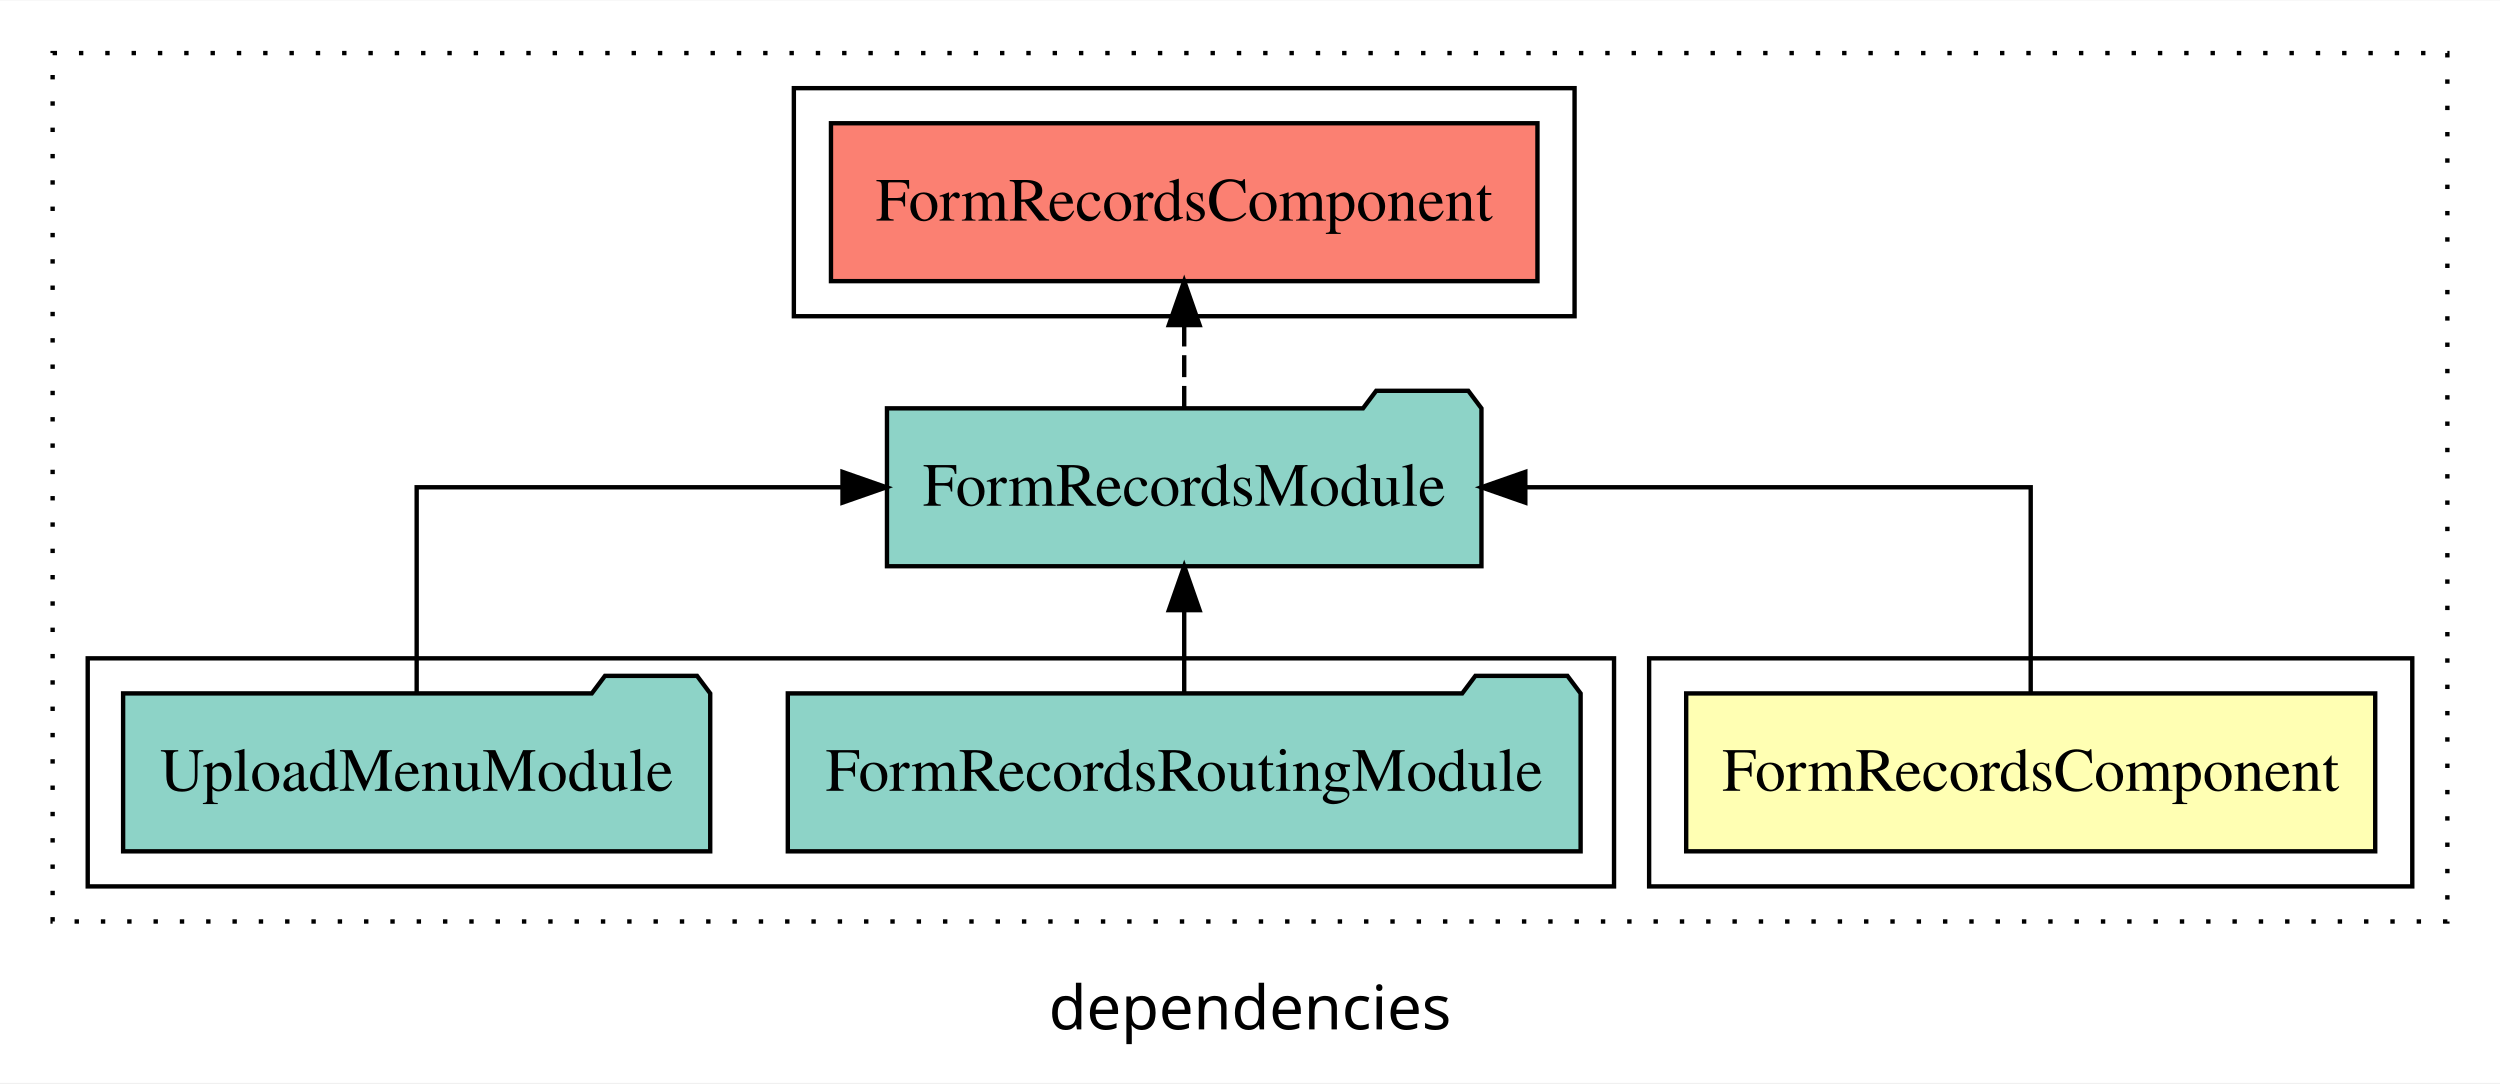
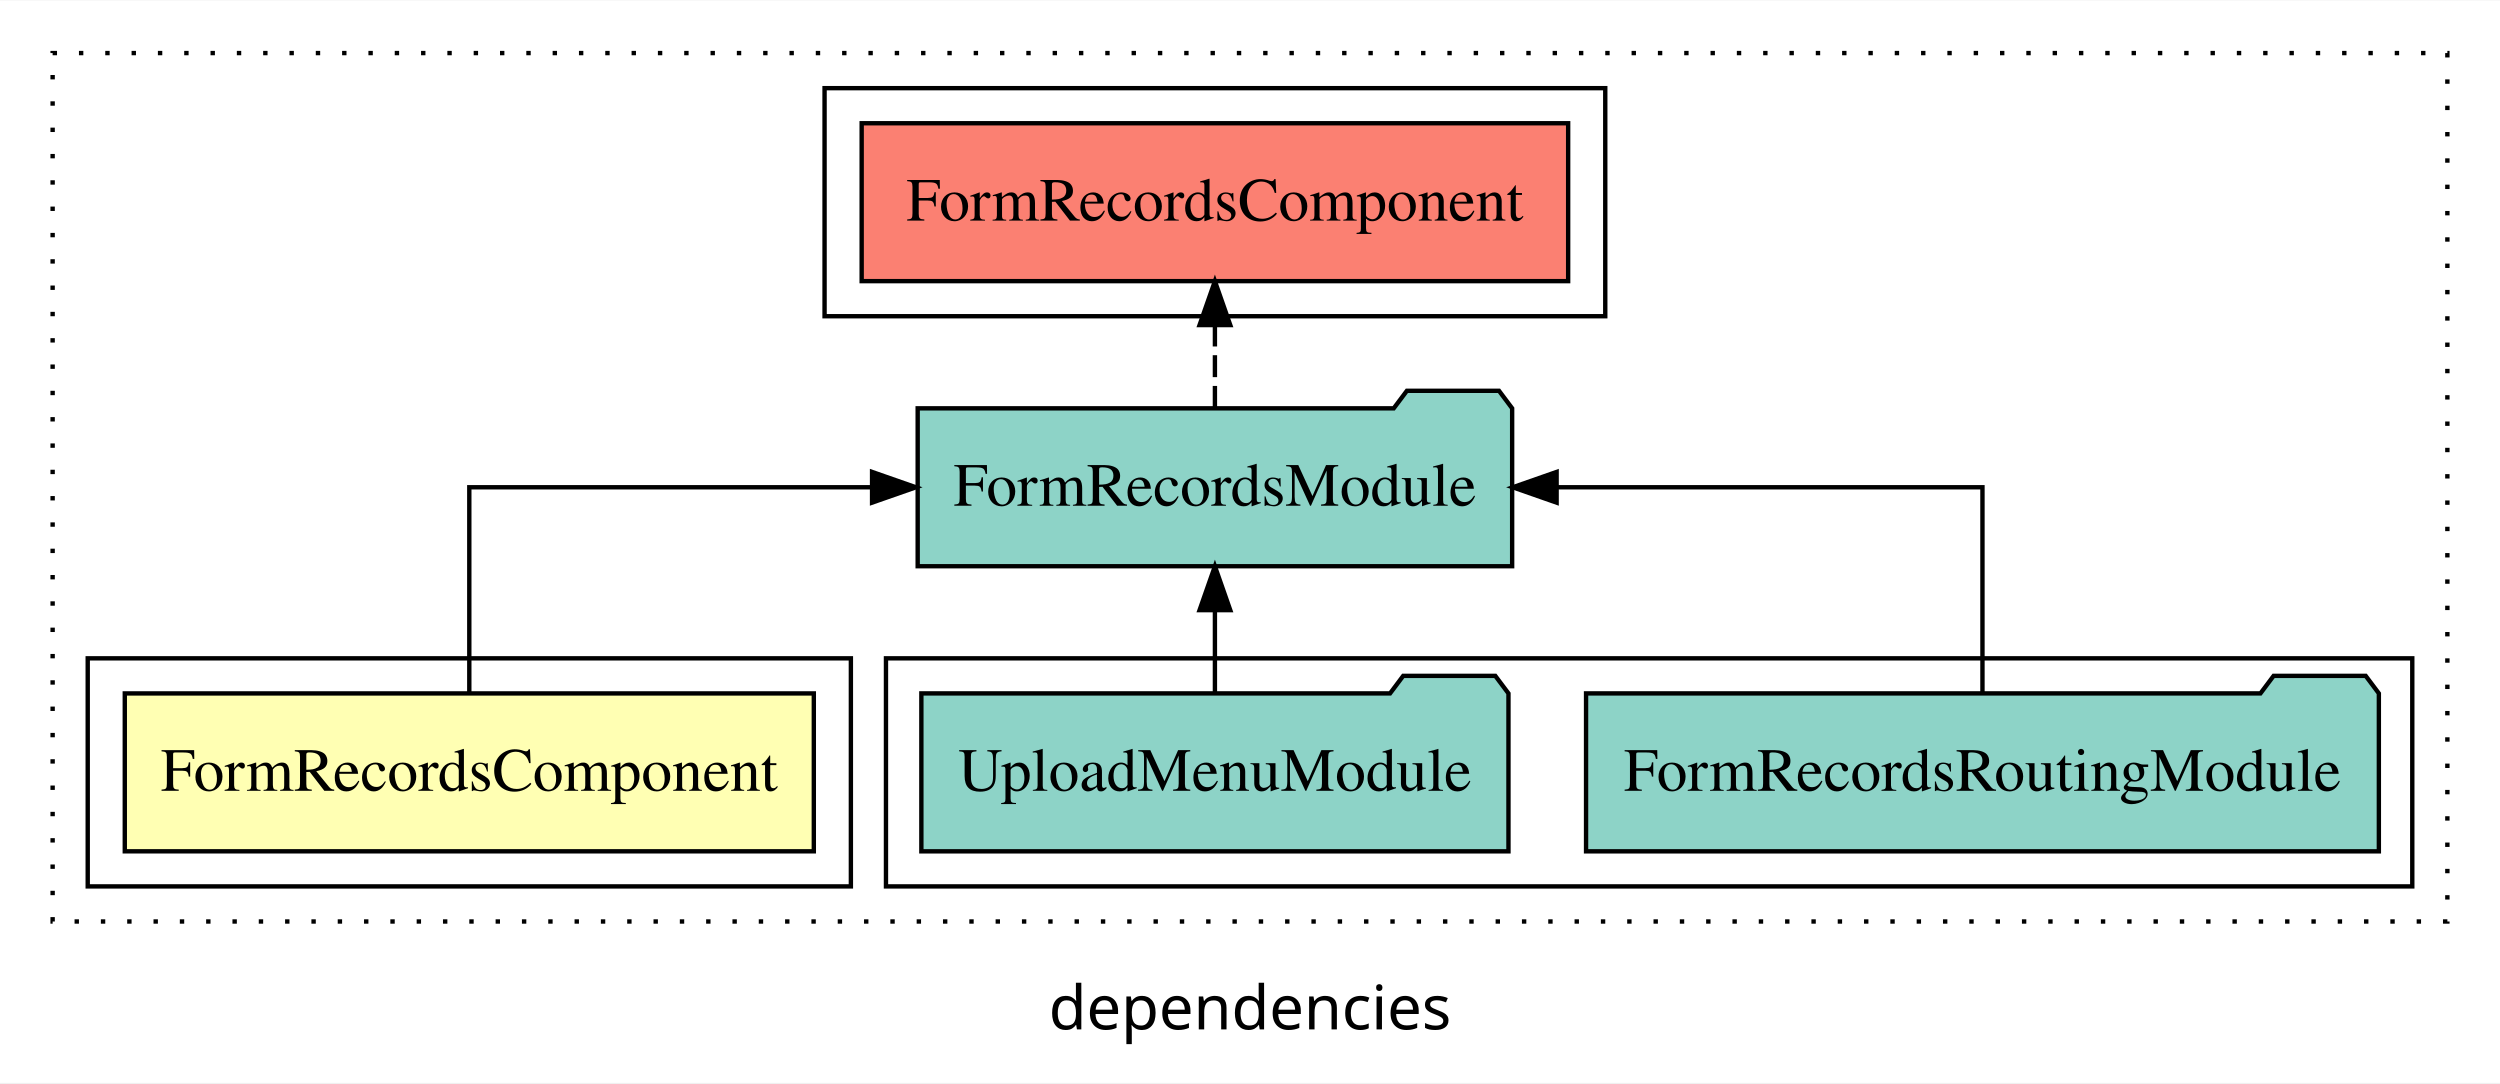
<svg xmlns="http://www.w3.org/2000/svg" width="570pt" height="247pt" viewBox="0.00 0.00 570.00 246.80">
  <g id="graph0" class="graph" transform="scale(1 1) rotate(0) translate(4 242.8)">
    <polygon fill="white" stroke="transparent" points="-4,4 -4,-242.8 566,-242.8 566,4 -4,4" />
    <text text-anchor="middle" x="281" y="-8.2" font-family="sans-serif" font-size="14.00">dependencies</text>
    <g id="clust1" class="cluster">
      <polygon fill="none" stroke="black" stroke-dasharray="1,5" points="8,-32.8 8,-230.8 554,-230.8 554,-32.8 8,-32.8" />
    </g>
-     <g id="clust5" class="cluster">
-       <polygon fill="none" stroke="black" points="177,-170.8 177,-222.8 355,-222.8 355,-170.8 177,-170.8" />
+     <g id="clust4" class="cluster">
+       <polygon fill="none" stroke="black" points="198,-40.8 198,-92.8 546,-92.8 546,-40.8 198,-40.8" />
    </g>
    <g id="clust2" class="cluster">
-       <polygon fill="none" stroke="black" points="372,-40.8 372,-92.8 546,-92.8 546,-40.8 372,-40.8" />
+       <polygon fill="none" stroke="black" points="16,-40.8 16,-92.8 190,-92.8 190,-40.8 16,-40.8" />
    </g>
-     <g id="clust4" class="cluster">
-       <polygon fill="none" stroke="black" points="16,-40.8 16,-92.8 364,-92.8 364,-40.8 16,-40.8" />
+     <g id="clust5" class="cluster">
+       <polygon fill="none" stroke="black" points="184,-170.8 184,-222.8 362,-222.8 362,-170.8 184,-170.8" />
    </g>
    <g id="node1" class="node">
-       <polygon fill="#ffffb3" stroke="black" points="537.55,-84.8 380.45,-84.8 380.45,-48.8 537.55,-48.8 537.55,-84.8" />
-       <text text-anchor="middle" x="459" y="-62.6" font-family="Times,serif" font-size="14.00">FormRecordsComponent</text>
+       <polygon fill="#ffffb3" stroke="black" points="181.55,-84.8 24.45,-84.8 24.45,-48.8 181.55,-48.8 181.55,-84.8" />
+       <text text-anchor="middle" x="103" y="-62.6" font-family="Times,serif" font-size="14.00">FormRecordsComponent</text>
    </g>
    <g id="node2" class="node">
-       <polygon fill="#8dd3c7" stroke="black" points="333.77,-149.8 330.77,-153.8 309.77,-153.8 306.77,-149.8 198.23,-149.8 198.23,-113.8 333.77,-113.8 333.77,-149.8" />
-       <text text-anchor="middle" x="266" y="-127.6" font-family="Times,serif" font-size="14.00">FormRecordsModule</text>
+       <polygon fill="#8dd3c7" stroke="black" points="340.77,-149.8 337.77,-153.8 316.77,-153.8 313.77,-149.8 205.23,-149.8 205.23,-113.8 340.77,-113.8 340.77,-149.8" />
+       <text text-anchor="middle" x="273" y="-127.6" font-family="Times,serif" font-size="14.00">FormRecordsModule</text>
    </g>
    <g id="edge1" class="edge">
-       <path fill="none" stroke="black" d="M459,-84.91C459,-104.14 459,-131.8 459,-131.8 459,-131.8 343.77,-131.8 343.77,-131.8" />
-       <polygon fill="black" stroke="black" points="343.77,-128.3 333.77,-131.8 343.77,-135.3 343.77,-128.3" />
+       <path fill="none" stroke="black" d="M103,-84.91C103,-104.14 103,-131.8 103,-131.8 103,-131.8 194.83,-131.8 194.83,-131.8" />
+       <polygon fill="black" stroke="black" points="194.83,-135.3 204.83,-131.8 194.83,-128.3 194.83,-135.3" />
    </g>
    <g id="node5" class="node">
-       <polygon fill="#fb8072" stroke="black" points="346.54,-214.8 185.46,-214.8 185.46,-178.8 346.54,-178.8 346.54,-214.8" />
-       <text text-anchor="middle" x="266" y="-192.6" font-family="Times,serif" font-size="14.00">FormRecordsComponent </text>
+       <polygon fill="#fb8072" stroke="black" points="353.54,-214.8 192.46,-214.8 192.46,-178.8 353.54,-178.8 353.54,-214.8" />
+       <text text-anchor="middle" x="273" y="-192.6" font-family="Times,serif" font-size="14.00">FormRecordsComponent </text>
    </g>
    <g id="edge4" class="edge">
-       <path fill="none" stroke="black" stroke-dasharray="5,2" d="M266,-149.91C266,-149.91 266,-168.79 266,-168.79" />
-       <polygon fill="black" stroke="black" points="262.5,-168.79 266,-178.79 269.5,-168.79 262.5,-168.79" />
+       <path fill="none" stroke="black" stroke-dasharray="5,2" d="M273,-149.91C273,-149.91 273,-168.79 273,-168.79" />
+       <polygon fill="black" stroke="black" points="269.5,-168.79 273,-178.79 276.5,-168.79 269.5,-168.79" />
    </g>
    <g id="node3" class="node">
-       <polygon fill="#8dd3c7" stroke="black" points="356.38,-84.8 353.38,-88.8 332.38,-88.8 329.38,-84.8 175.62,-84.8 175.62,-48.8 356.38,-48.8 356.38,-84.8" />
-       <text text-anchor="middle" x="266" y="-62.6" font-family="Times,serif" font-size="14.00">FormRecordsRoutingModule</text>
+       <polygon fill="#8dd3c7" stroke="black" points="538.38,-84.8 535.38,-88.8 514.38,-88.8 511.38,-84.8 357.62,-84.8 357.62,-48.8 538.38,-48.8 538.38,-84.8" />
+       <text text-anchor="middle" x="448" y="-62.6" font-family="Times,serif" font-size="14.00">FormRecordsRoutingModule</text>
    </g>
    <g id="edge2" class="edge">
-       <path fill="none" stroke="black" d="M266,-84.91C266,-84.91 266,-103.79 266,-103.79" />
-       <polygon fill="black" stroke="black" points="262.5,-103.79 266,-113.79 269.5,-103.79 262.5,-103.79" />
+       <path fill="none" stroke="black" d="M448,-84.91C448,-104.14 448,-131.8 448,-131.8 448,-131.8 350.91,-131.8 350.91,-131.8" />
+       <polygon fill="black" stroke="black" points="350.91,-128.3 340.91,-131.8 350.91,-135.3 350.91,-128.3" />
    </g>
    <g id="node4" class="node">
-       <polygon fill="#8dd3c7" stroke="black" points="157.93,-84.8 154.93,-88.8 133.93,-88.8 130.93,-84.8 24.07,-84.8 24.07,-48.8 157.93,-48.8 157.93,-84.8" />
-       <text text-anchor="middle" x="91" y="-62.6" font-family="Times,serif" font-size="14.00">UploadMenuModule</text>
+       <polygon fill="#8dd3c7" stroke="black" points="339.93,-84.8 336.93,-88.8 315.93,-88.8 312.93,-84.8 206.07,-84.8 206.07,-48.8 339.93,-48.8 339.93,-84.8" />
+       <text text-anchor="middle" x="273" y="-62.6" font-family="Times,serif" font-size="14.00">UploadMenuModule</text>
    </g>
    <g id="edge3" class="edge">
-       <path fill="none" stroke="black" d="M91,-84.91C91,-104.14 91,-131.8 91,-131.8 91,-131.8 188.09,-131.8 188.09,-131.8" />
-       <polygon fill="black" stroke="black" points="188.09,-135.3 198.09,-131.8 188.09,-128.3 188.09,-135.3" />
+       <path fill="none" stroke="black" d="M273,-84.91C273,-84.91 273,-103.79 273,-103.79" />
+       <polygon fill="black" stroke="black" points="269.5,-103.79 273,-113.79 276.5,-103.79 269.5,-103.79" />
    </g>
  </g>
</svg>
